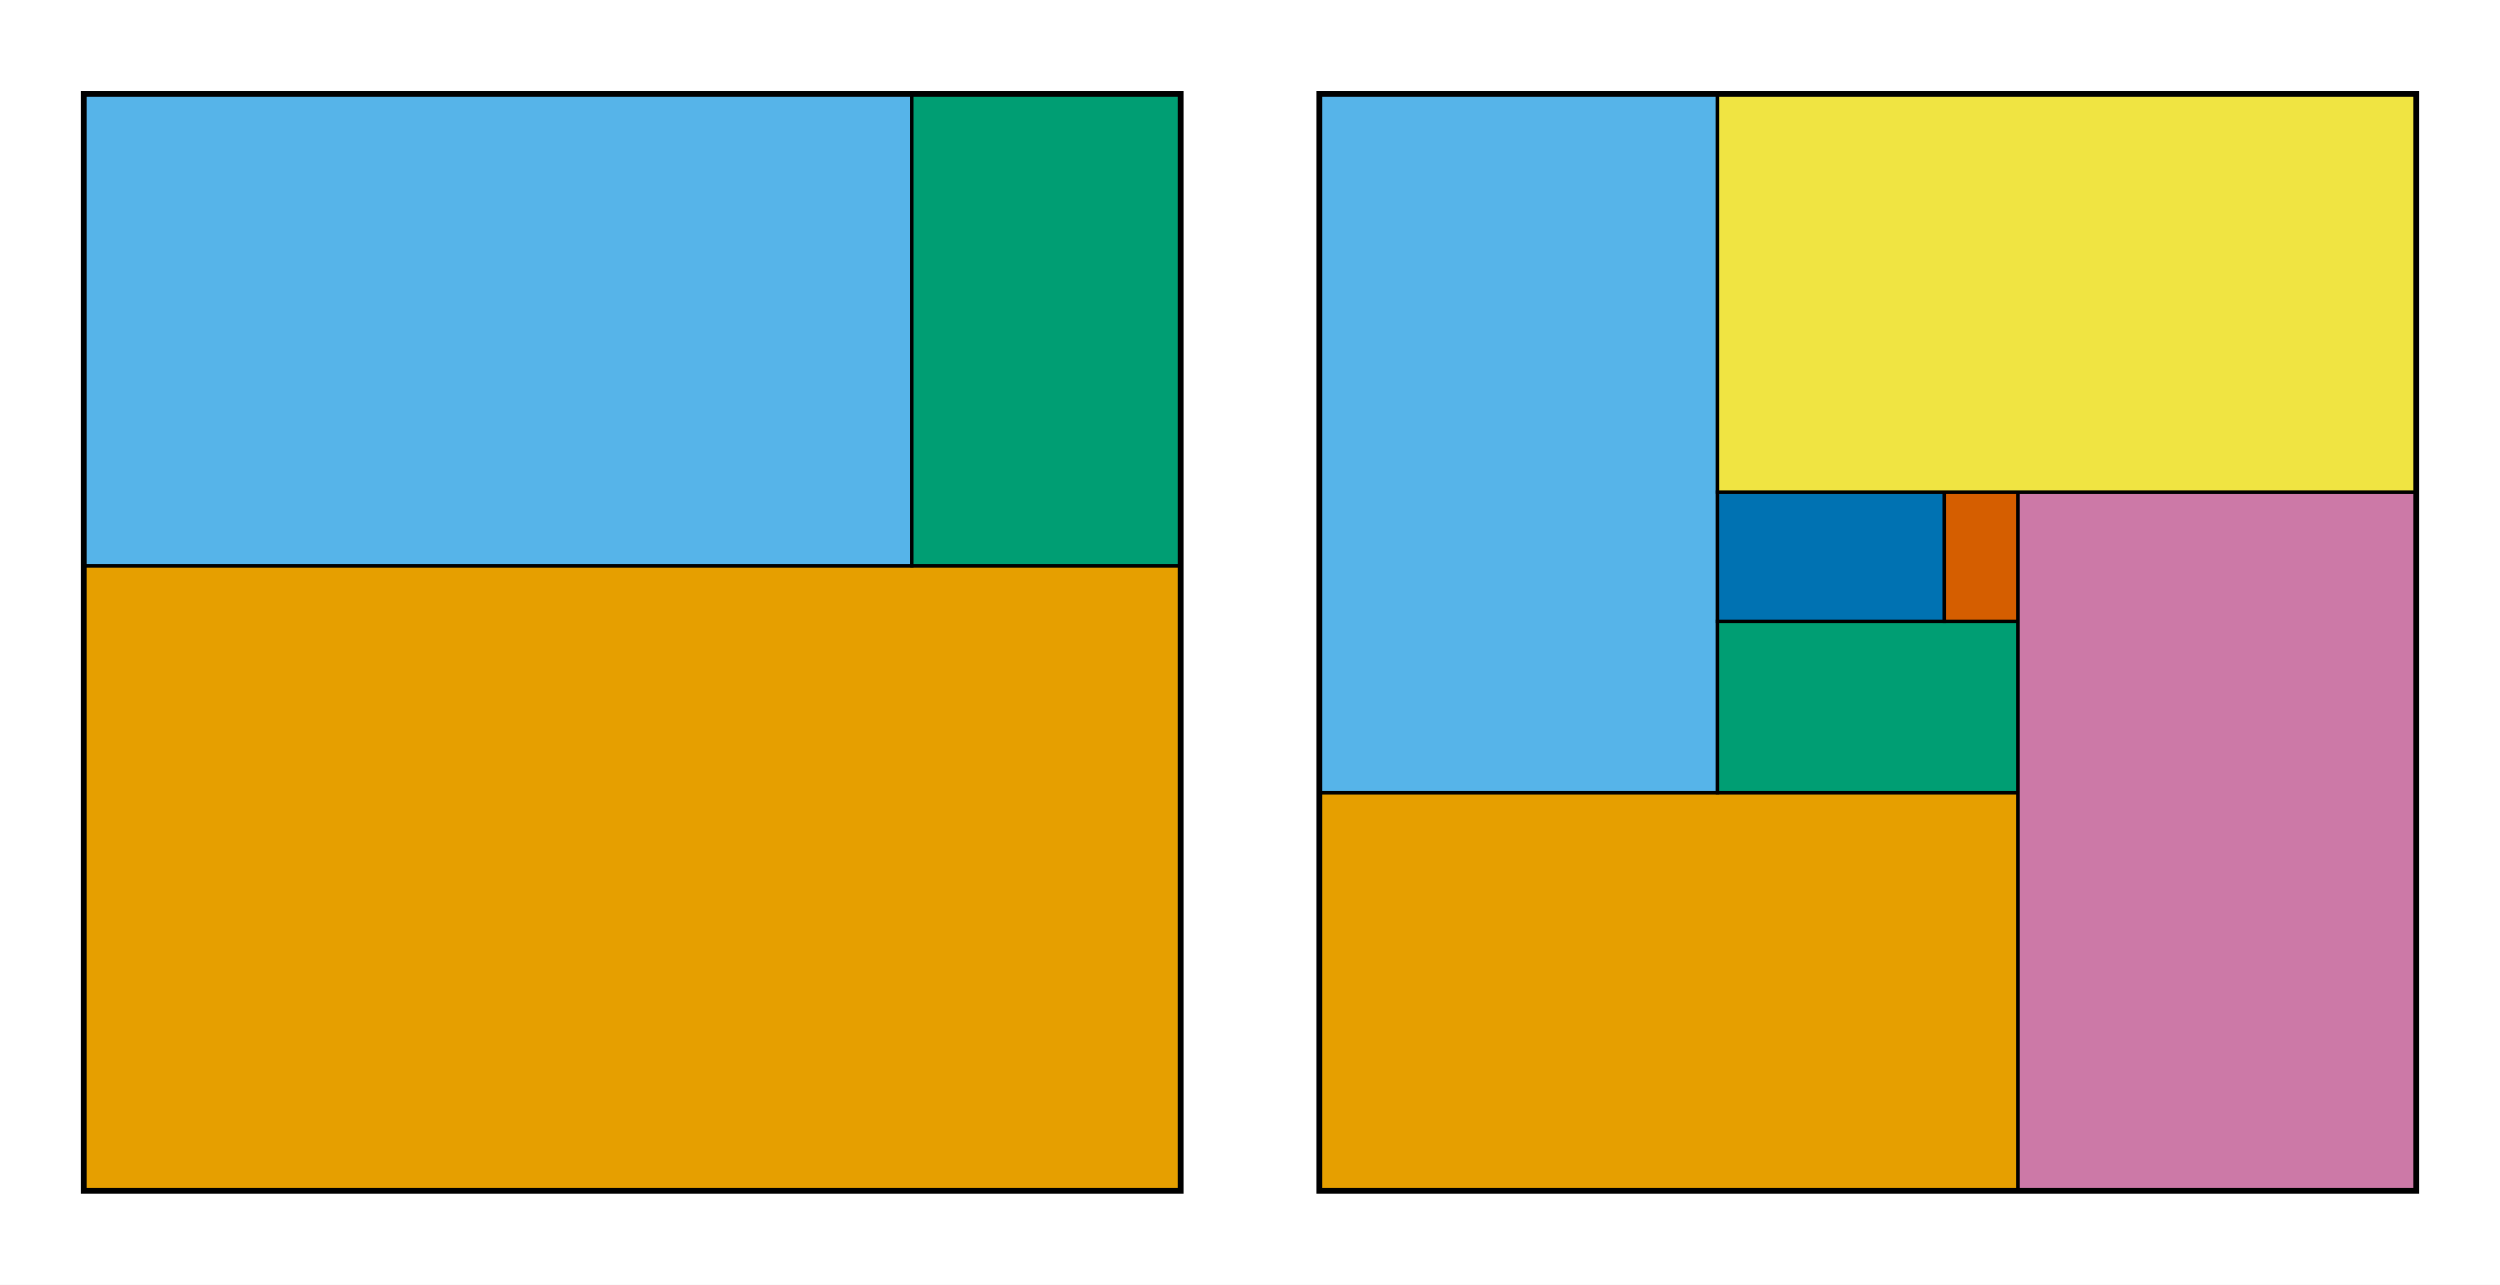
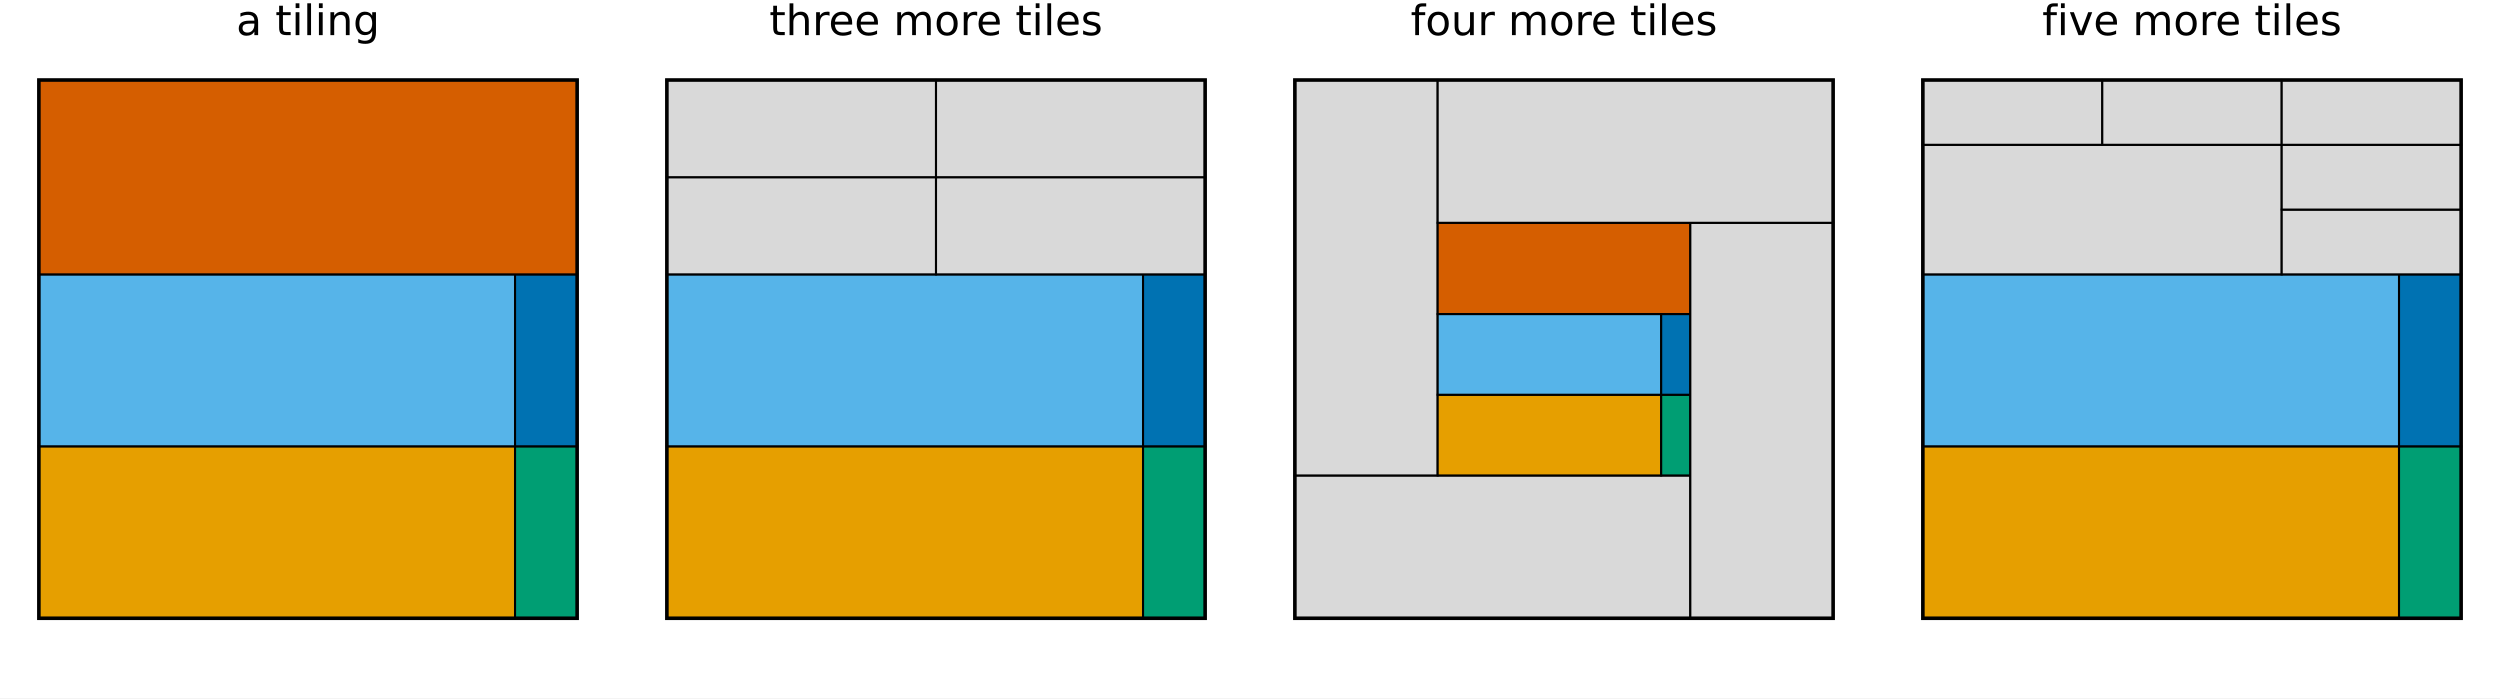
- <svg xmlns="http://www.w3.org/2000/svg" width="259.2pt" height="133.2pt" viewBox="0 0 259.2 133.2" version="1.1">
+ <svg xmlns="http://www.w3.org/2000/svg" xmlns:xlink="http://www.w3.org/1999/xlink" width="417.6pt" height="116.64pt" viewBox="0 0 417.6 116.64" version="1.1">
  <defs>
    <style type="text/css">*{stroke-linejoin: round; stroke-linecap: butt}</style>
  </defs>
  <g id="figure_1">
    <g id="patch_1">
-       <path d="M 0 133.2  L 259.2 133.2  L 259.2 0  L 0 0  z " style="fill: #ffffff" />
+       <path d="M 0 116.64  L 417.6 116.64  L 417.6 0  L 0 0  z " style="fill: #ffffff" />
    </g>
    <g id="axes_1">
      <g id="patch_2">
-         <path d="M 8.686 123.464  L 122.414 123.464  L 122.414 58.657  L 8.686 58.657  z " clip-path="url(#p1297612648)" style="fill: #e69f00; stroke: #000000; stroke-width: 0.35; stroke-linejoin: miter" />
+         <path d="M 6.495 103.275  L 86.033 103.275  L 86.033 74.553  L 6.495 74.553  z " clip-path="url(#pe0150addce)" style="fill: #e69f00; stroke: #000000; stroke-width: 0.35; stroke-linejoin: miter" />
      </g>
      <g id="patch_3">
-         <path d="M 8.686 58.657  L 94.537 58.657  L 94.537 9.736  L 8.686 9.736  z " clip-path="url(#p1297612648)" style="fill: #56b4e9; stroke: #000000; stroke-width: 0.35; stroke-linejoin: miter" />
+         <path d="M 86.033 103.275  L 96.405 103.275  L 96.405 74.553  L 86.033 74.553  z " clip-path="url(#pe0150addce)" style="fill: #009e73; stroke: #000000; stroke-width: 0.35; stroke-linejoin: miter" />
      </g>
      <g id="patch_4">
-         <path d="M 94.537 58.657  L 122.414 58.657  L 122.414 9.736  L 94.537 9.736  z " clip-path="url(#p1297612648)" style="fill: #009e73; stroke: #000000; stroke-width: 0.35; stroke-linejoin: miter" />
+         <path d="M 6.495 74.553  L 86.033 74.553  L 86.033 45.832  L 6.495 45.832  z " clip-path="url(#pe0150addce)" style="fill: #56b4e9; stroke: #000000; stroke-width: 0.35; stroke-linejoin: miter" />
      </g>
      <g id="patch_5">
-         <path d="M 8.686 123.464  L 122.414 123.464  L 122.414 9.736  L 8.686 9.736  L 8.686 123.464  z " clip-path="url(#p1297612648)" style="fill: none; stroke: #000000; stroke-width: 0.6; stroke-linejoin: miter" />
+         <path d="M 86.033 74.553  L 96.405 74.553  L 96.405 45.832  L 86.033 45.832  z " clip-path="url(#pe0150addce)" style="fill: #0072b2; stroke: #000000; stroke-width: 0.35; stroke-linejoin: miter" />
+       </g>
+       <g id="patch_6">
+         <path d="M 6.495 45.832  L 96.405 45.832  L 96.405 13.365  L 6.495 13.365  z " clip-path="url(#pe0150addce)" style="fill: #d55e00; stroke: #000000; stroke-width: 0.35; stroke-linejoin: miter" />
+       </g>
+       <g id="patch_7">
+         <path d="M 6.495 103.275  L 96.405 103.275  L 96.405 13.365  L 6.495 13.365  L 6.495 103.275  z " clip-path="url(#pe0150addce)" style="fill: none; stroke: #000000; stroke-width: 0.6; stroke-linejoin: miter" />
+       </g>
+       <g id="text_1">
+         <g transform="translate(39.46359 5.87) scale(0.07 -0.07)">
+           <defs>
+             <path id="DejaVuSans-61" d="M 2194 1759  Q 1497 1759 1228 1600  Q 959 1441 959 1056  Q 959 750 1161 570  Q 1363 391 1709 391  Q 2188 391 2477 730  Q 2766 1069 2766 1631  L 2766 1759  L 2194 1759  z M 3341 1997  L 3341 0  L 2766 0  L 2766 531  Q 2569 213 2275 61  Q 1981 -91 1556 -91  Q 1019 -91 701 211  Q 384 513 384 1019  Q 384 1609 779 1909  Q 1175 2209 1959 2209  L 2766 2209  L 2766 2266  Q 2766 2663 2505 2880  Q 2244 3097 1772 3097  Q 1472 3097 1187 3025  Q 903 2953 641 2809  L 641 3341  Q 956 3463 1253 3523  Q 1550 3584 1831 3584  Q 2591 3584 2966 3190  Q 3341 2797 3341 1997  z " transform="scale(0.015625)" />
+             <path id="DejaVuSans-20" transform="scale(0.015625)" />
+             <path id="DejaVuSans-74" d="M 1172 4494  L 1172 3500  L 2356 3500  L 2356 3053  L 1172 3053  L 1172 1153  Q 1172 725 1289 603  Q 1406 481 1766 481  L 2356 481  L 2356 0  L 1766 0  Q 1100 0 847 248  Q 594 497 594 1153  L 594 3053  L 172 3053  L 172 3500  L 594 3500  L 594 4494  L 1172 4494  z " transform="scale(0.015625)" />
+             <path id="DejaVuSans-69" d="M 603 3500  L 1178 3500  L 1178 0  L 603 0  L 603 3500  z M 603 4863  L 1178 4863  L 1178 4134  L 603 4134  L 603 4863  z " transform="scale(0.015625)" />
+             <path id="DejaVuSans-6c" d="M 603 4863  L 1178 4863  L 1178 0  L 603 0  L 603 4863  z " transform="scale(0.015625)" />
+             <path id="DejaVuSans-6e" d="M 3513 2113  L 3513 0  L 2938 0  L 2938 2094  Q 2938 2591 2744 2837  Q 2550 3084 2163 3084  Q 1697 3084 1428 2787  Q 1159 2491 1159 1978  L 1159 0  L 581 0  L 581 3500  L 1159 3500  L 1159 2956  Q 1366 3272 1645 3428  Q 1925 3584 2291 3584  Q 2894 3584 3203 3211  Q 3513 2838 3513 2113  z " transform="scale(0.015625)" />
+             <path id="DejaVuSans-67" d="M 2906 1791  Q 2906 2416 2648 2759  Q 2391 3103 1925 3103  Q 1463 3103 1205 2759  Q 947 2416 947 1791  Q 947 1169 1205 825  Q 1463 481 1925 481  Q 2391 481 2648 825  Q 2906 1169 2906 1791  z M 3481 434  Q 3481 -459 3084 -895  Q 2688 -1331 1869 -1331  Q 1566 -1331 1297 -1286  Q 1028 -1241 775 -1147  L 775 -588  Q 1028 -725 1275 -790  Q 1522 -856 1778 -856  Q 2344 -856 2625 -561  Q 2906 -266 2906 331  L 2906 616  Q 2728 306 2450 153  Q 2172 0 1784 0  Q 1141 0 747 490  Q 353 981 353 1791  Q 353 2603 747 3093  Q 1141 3584 1784 3584  Q 2172 3584 2450 3431  Q 2728 3278 2906 2969  L 2906 3500  L 3481 3500  L 3481 434  z " transform="scale(0.015625)" />
+           </defs>
+           <use xlink:href="#DejaVuSans-61" />
+           <use xlink:href="#DejaVuSans-20" transform="translate(61.2793 0)" />
+           <use xlink:href="#DejaVuSans-74" transform="translate(93.06641 0)" />
+           <use xlink:href="#DejaVuSans-69" transform="translate(132.2754 0)" />
+           <use xlink:href="#DejaVuSans-6c" transform="translate(160.0586 0)" />
+           <use xlink:href="#DejaVuSans-69" transform="translate(187.8418 0)" />
+           <use xlink:href="#DejaVuSans-6e" transform="translate(215.625 0)" />
+           <use xlink:href="#DejaVuSans-67" transform="translate(279.0039 0)" />
+         </g>
      </g>
    </g>
    <g id="axes_2">
-       <g id="patch_6">
-         <path d="M 136.786 123.464  L 209.231 123.464  L 209.231 82.181  L 136.786 82.181  z " clip-path="url(#p21606cf4ab)" style="fill: #e69f00; stroke: #000000; stroke-width: 0.35; stroke-linejoin: miter" />
-       </g>
-       <g id="patch_7">
-         <path d="M 136.786 82.181  L 178.069 82.181  L 178.069 9.736  L 136.786 9.736  z " clip-path="url(#p21606cf4ab)" style="fill: #56b4e9; stroke: #000000; stroke-width: 0.35; stroke-linejoin: miter" />
-       </g>
      <g id="patch_8">
-         <path d="M 178.069 82.181  L 209.231 82.181  L 209.231 64.424  L 178.069 64.424  z " clip-path="url(#p21606cf4ab)" style="fill: #009e73; stroke: #000000; stroke-width: 0.35; stroke-linejoin: miter" />
+         <path d="M 111.395 103.275  L 190.933 103.275  L 190.933 74.553  L 111.395 74.553  z " clip-path="url(#pd8642ed718)" style="fill: #e69f00; stroke: #000000; stroke-width: 0.35; stroke-linejoin: miter" />
      </g>
      <g id="patch_9">
-         <path d="M 178.069 64.424  L 201.593 64.424  L 201.593 51.019  L 178.069 51.019  z " clip-path="url(#p21606cf4ab)" style="fill: #0072b2; stroke: #000000; stroke-width: 0.35; stroke-linejoin: miter" />
+         <path d="M 190.933 103.275  L 201.305 103.275  L 201.305 74.553  L 190.933 74.553  z " clip-path="url(#pd8642ed718)" style="fill: #009e73; stroke: #000000; stroke-width: 0.35; stroke-linejoin: miter" />
      </g>
      <g id="patch_10">
-         <path d="M 201.593 64.424  L 209.231 64.424  L 209.231 51.019  L 201.593 51.019  z " clip-path="url(#p21606cf4ab)" style="fill: #d55e00; stroke: #000000; stroke-width: 0.35; stroke-linejoin: miter" />
+         <path d="M 111.395 74.553  L 190.933 74.553  L 190.933 45.832  L 111.395 45.832  z " clip-path="url(#pd8642ed718)" style="fill: #56b4e9; stroke: #000000; stroke-width: 0.35; stroke-linejoin: miter" />
      </g>
      <g id="patch_11">
-         <path d="M 209.231 123.464  L 250.514 123.464  L 250.514 51.019  L 209.231 51.019  z " clip-path="url(#p21606cf4ab)" style="fill: #cc79a7; stroke: #000000; stroke-width: 0.35; stroke-linejoin: miter" />
+         <path d="M 190.933 74.553  L 201.305 74.553  L 201.305 45.832  L 190.933 45.832  z " clip-path="url(#pd8642ed718)" style="fill: #0072b2; stroke: #000000; stroke-width: 0.35; stroke-linejoin: miter" />
      </g>
      <g id="patch_12">
-         <path d="M 178.069 51.019  L 250.514 51.019  L 250.514 9.736  L 178.069 9.736  z " clip-path="url(#p21606cf4ab)" style="fill: #f0e442; stroke: #000000; stroke-width: 0.35; stroke-linejoin: miter" />
+         <path d="M 111.395 45.832  L 156.35 45.832  L 156.35 29.599  L 111.395 29.599  z " clip-path="url(#pd8642ed718)" style="fill: #d9d9d9; stroke: #000000; stroke-width: 0.35; stroke-linejoin: miter" />
      </g>
      <g id="patch_13">
-         <path d="M 136.786 123.464  L 250.514 123.464  L 250.514 9.736  L 136.786 9.736  L 136.786 123.464  z " clip-path="url(#p21606cf4ab)" style="fill: none; stroke: #000000; stroke-width: 0.6; stroke-linejoin: miter" />
+         <path d="M 156.35 45.832  L 201.305 45.832  L 201.305 29.599  L 156.35 29.599  z " clip-path="url(#pd8642ed718)" style="fill: #d9d9d9; stroke: #000000; stroke-width: 0.35; stroke-linejoin: miter" />
+       </g>
+       <g id="patch_14">
+         <path d="M 111.395 29.599  L 156.35 29.599  L 156.35 13.365  L 111.395 13.365  z " clip-path="url(#pd8642ed718)" style="fill: #d9d9d9; stroke: #000000; stroke-width: 0.35; stroke-linejoin: miter" />
+       </g>
+       <g id="patch_15">
+         <path d="M 156.35 29.599  L 201.305 29.599  L 201.305 13.365  L 156.35 13.365  z " clip-path="url(#pd8642ed718)" style="fill: #d9d9d9; stroke: #000000; stroke-width: 0.35; stroke-linejoin: miter" />
+       </g>
+       <g id="patch_16">
+         <path d="M 111.395 103.275  L 201.305 103.275  L 201.305 13.365  L 111.395 13.365  L 111.395 103.275  z " clip-path="url(#pd8642ed718)" style="fill: none; stroke: #000000; stroke-width: 0.6; stroke-linejoin: miter" />
+       </g>
+       <g id="text_2">
+         <g transform="translate(128.5097 5.87) scale(0.07 -0.07)">
+           <defs>
+             <path id="DejaVuSans-68" d="M 3513 2113  L 3513 0  L 2938 0  L 2938 2094  Q 2938 2591 2744 2837  Q 2550 3084 2163 3084  Q 1697 3084 1428 2787  Q 1159 2491 1159 1978  L 1159 0  L 581 0  L 581 4863  L 1159 4863  L 1159 2956  Q 1366 3272 1645 3428  Q 1925 3584 2291 3584  Q 2894 3584 3203 3211  Q 3513 2838 3513 2113  z " transform="scale(0.015625)" />
+             <path id="DejaVuSans-72" d="M 2631 2963  Q 2534 3019 2420 3045  Q 2306 3072 2169 3072  Q 1681 3072 1420 2755  Q 1159 2438 1159 1844  L 1159 0  L 581 0  L 581 3500  L 1159 3500  L 1159 2956  Q 1341 3275 1631 3429  Q 1922 3584 2338 3584  Q 2397 3584 2469 3576  Q 2541 3569 2628 3553  L 2631 2963  z " transform="scale(0.015625)" />
+             <path id="DejaVuSans-65" d="M 3597 1894  L 3597 1613  L 953 1613  Q 991 1019 1311 708  Q 1631 397 2203 397  Q 2534 397 2845 478  Q 3156 559 3463 722  L 3463 178  Q 3153 47 2828 -22  Q 2503 -91 2169 -91  Q 1331 -91 842 396  Q 353 884 353 1716  Q 353 2575 817 3079  Q 1281 3584 2069 3584  Q 2775 3584 3186 3129  Q 3597 2675 3597 1894  z M 3022 2063  Q 3016 2534 2758 2815  Q 2500 3097 2075 3097  Q 1594 3097 1305 2825  Q 1016 2553 972 2059  L 3022 2063  z " transform="scale(0.015625)" />
+             <path id="DejaVuSans-6d" d="M 3328 2828  Q 3544 3216 3844 3400  Q 4144 3584 4550 3584  Q 5097 3584 5394 3201  Q 5691 2819 5691 2113  L 5691 0  L 5113 0  L 5113 2094  Q 5113 2597 4934 2840  Q 4756 3084 4391 3084  Q 3944 3084 3684 2787  Q 3425 2491 3425 1978  L 3425 0  L 2847 0  L 2847 2094  Q 2847 2600 2669 2842  Q 2491 3084 2119 3084  Q 1678 3084 1418 2786  Q 1159 2488 1159 1978  L 1159 0  L 581 0  L 581 3500  L 1159 3500  L 1159 2956  Q 1356 3278 1631 3431  Q 1906 3584 2284 3584  Q 2666 3584 2933 3390  Q 3200 3197 3328 2828  z " transform="scale(0.015625)" />
+             <path id="DejaVuSans-6f" d="M 1959 3097  Q 1497 3097 1228 2736  Q 959 2375 959 1747  Q 959 1119 1226 758  Q 1494 397 1959 397  Q 2419 397 2687 759  Q 2956 1122 2956 1747  Q 2956 2369 2687 2733  Q 2419 3097 1959 3097  z M 1959 3584  Q 2709 3584 3137 3096  Q 3566 2609 3566 1747  Q 3566 888 3137 398  Q 2709 -91 1959 -91  Q 1206 -91 779 398  Q 353 888 353 1747  Q 353 2609 779 3096  Q 1206 3584 1959 3584  z " transform="scale(0.015625)" />
+             <path id="DejaVuSans-73" d="M 2834 3397  L 2834 2853  Q 2591 2978 2328 3040  Q 2066 3103 1784 3103  Q 1356 3103 1142 2972  Q 928 2841 928 2578  Q 928 2378 1081 2264  Q 1234 2150 1697 2047  L 1894 2003  Q 2506 1872 2764 1633  Q 3022 1394 3022 966  Q 3022 478 2636 193  Q 2250 -91 1575 -91  Q 1294 -91 989 -36  Q 684 19 347 128  L 347 722  Q 666 556 975 473  Q 1284 391 1588 391  Q 1994 391 2212 530  Q 2431 669 2431 922  Q 2431 1156 2273 1281  Q 2116 1406 1581 1522  L 1381 1569  Q 847 1681 609 1914  Q 372 2147 372 2553  Q 372 3047 722 3315  Q 1072 3584 1716 3584  Q 2034 3584 2315 3537  Q 2597 3491 2834 3397  z " transform="scale(0.015625)" />
+           </defs>
+           <use xlink:href="#DejaVuSans-74" />
+           <use xlink:href="#DejaVuSans-68" transform="translate(39.20898 0)" />
+           <use xlink:href="#DejaVuSans-72" transform="translate(102.5879 0)" />
+           <use xlink:href="#DejaVuSans-65" transform="translate(141.4512 0)" />
+           <use xlink:href="#DejaVuSans-65" transform="translate(202.9746 0)" />
+           <use xlink:href="#DejaVuSans-20" transform="translate(264.498 0)" />
+           <use xlink:href="#DejaVuSans-6d" transform="translate(296.2852 0)" />
+           <use xlink:href="#DejaVuSans-6f" transform="translate(393.6973 0)" />
+           <use xlink:href="#DejaVuSans-72" transform="translate(454.8789 0)" />
+           <use xlink:href="#DejaVuSans-65" transform="translate(493.7422 0)" />
+           <use xlink:href="#DejaVuSans-20" transform="translate(555.2656 0)" />
+           <use xlink:href="#DejaVuSans-74" transform="translate(587.0527 0)" />
+           <use xlink:href="#DejaVuSans-69" transform="translate(626.2617 0)" />
+           <use xlink:href="#DejaVuSans-6c" transform="translate(654.0449 0)" />
+           <use xlink:href="#DejaVuSans-65" transform="translate(681.8281 0)" />
+           <use xlink:href="#DejaVuSans-73" transform="translate(743.3516 0)" />
+         </g>
+       </g>
+     </g>
+     <g id="axes_3">
+       <g id="patch_17">
+         <path d="M 216.295 103.275  L 282.352 103.275  L 282.352 79.422  L 216.295 79.422  z " clip-path="url(#p761037eb7b)" style="fill: #d9d9d9; stroke: #000000; stroke-width: 0.35; stroke-linejoin: miter" />
+       </g>
+       <g id="patch_18">
+         <path d="M 216.295 79.422  L 240.148 79.422  L 240.148 13.365  L 216.295 13.365  z " clip-path="url(#p761037eb7b)" style="fill: #d9d9d9; stroke: #000000; stroke-width: 0.35; stroke-linejoin: miter" />
+       </g>
+       <g id="patch_19">
+         <path d="M 240.148 79.422  L 277.483 79.422  L 277.483 65.94  L 240.148 65.94  z " clip-path="url(#p761037eb7b)" style="fill: #e69f00; stroke: #000000; stroke-width: 0.35; stroke-linejoin: miter" />
+       </g>
+       <g id="patch_20">
+         <path d="M 277.483 79.422  L 282.352 79.422  L 282.352 65.94  L 277.483 65.94  z " clip-path="url(#p761037eb7b)" style="fill: #009e73; stroke: #000000; stroke-width: 0.35; stroke-linejoin: miter" />
+       </g>
+       <g id="patch_21">
+         <path d="M 240.148 65.94  L 277.483 65.94  L 277.483 52.458  L 240.148 52.458  z " clip-path="url(#p761037eb7b)" style="fill: #56b4e9; stroke: #000000; stroke-width: 0.35; stroke-linejoin: miter" />
+       </g>
+       <g id="patch_22">
+         <path d="M 277.483 65.94  L 282.352 65.94  L 282.352 52.458  L 277.483 52.458  z " clip-path="url(#p761037eb7b)" style="fill: #0072b2; stroke: #000000; stroke-width: 0.35; stroke-linejoin: miter" />
+       </g>
+       <g id="patch_23">
+         <path d="M 240.148 52.458  L 282.352 52.458  L 282.352 37.218  L 240.148 37.218  z " clip-path="url(#p761037eb7b)" style="fill: #d55e00; stroke: #000000; stroke-width: 0.35; stroke-linejoin: miter" />
+       </g>
+       <g id="patch_24">
+         <path d="M 282.352 103.275  L 306.205 103.275  L 306.205 37.218  L 282.352 37.218  z " clip-path="url(#p761037eb7b)" style="fill: #d9d9d9; stroke: #000000; stroke-width: 0.35; stroke-linejoin: miter" />
+       </g>
+       <g id="patch_25">
+         <path d="M 240.148 37.218  L 306.205 37.218  L 306.205 13.365  L 240.148 13.365  z " clip-path="url(#p761037eb7b)" style="fill: #d9d9d9; stroke: #000000; stroke-width: 0.35; stroke-linejoin: miter" />
+       </g>
+       <g id="patch_26">
+         <path d="M 216.295 103.275  L 306.205 103.275  L 306.205 13.365  L 216.295 13.365  L 216.295 103.275  z " clip-path="url(#p761037eb7b)" style="fill: none; stroke: #000000; stroke-width: 0.6; stroke-linejoin: miter" />
+       </g>
+       <g id="text_3">
+         <g transform="translate(235.6366 5.87) scale(0.07 -0.07)">
+           <defs>
+             <path id="DejaVuSans-66" d="M 2375 4863  L 2375 4384  L 1825 4384  Q 1516 4384 1395 4259  Q 1275 4134 1275 3809  L 1275 3500  L 2222 3500  L 2222 3053  L 1275 3053  L 1275 0  L 697 0  L 697 3053  L 147 3053  L 147 3500  L 697 3500  L 697 3744  Q 697 4328 969 4595  Q 1241 4863 1831 4863  L 2375 4863  z " transform="scale(0.015625)" />
+             <path id="DejaVuSans-75" d="M 544 1381  L 544 3500  L 1119 3500  L 1119 1403  Q 1119 906 1312 657  Q 1506 409 1894 409  Q 2359 409 2629 706  Q 2900 1003 2900 1516  L 2900 3500  L 3475 3500  L 3475 0  L 2900 0  L 2900 538  Q 2691 219 2414 64  Q 2138 -91 1772 -91  Q 1169 -91 856 284  Q 544 659 544 1381  z M 1991 3584  L 1991 3584  z " transform="scale(0.015625)" />
+           </defs>
+           <use xlink:href="#DejaVuSans-66" />
+           <use xlink:href="#DejaVuSans-6f" transform="translate(35.20508 0)" />
+           <use xlink:href="#DejaVuSans-75" transform="translate(96.38672 0)" />
+           <use xlink:href="#DejaVuSans-72" transform="translate(159.7656 0)" />
+           <use xlink:href="#DejaVuSans-20" transform="translate(200.8789 0)" />
+           <use xlink:href="#DejaVuSans-6d" transform="translate(232.666 0)" />
+           <use xlink:href="#DejaVuSans-6f" transform="translate(330.0781 0)" />
+           <use xlink:href="#DejaVuSans-72" transform="translate(391.2598 0)" />
+           <use xlink:href="#DejaVuSans-65" transform="translate(430.123 0)" />
+           <use xlink:href="#DejaVuSans-20" transform="translate(491.6465 0)" />
+           <use xlink:href="#DejaVuSans-74" transform="translate(523.4336 0)" />
+           <use xlink:href="#DejaVuSans-69" transform="translate(562.6426 0)" />
+           <use xlink:href="#DejaVuSans-6c" transform="translate(590.4258 0)" />
+           <use xlink:href="#DejaVuSans-65" transform="translate(618.209 0)" />
+           <use xlink:href="#DejaVuSans-73" transform="translate(679.7324 0)" />
+         </g>
+       </g>
+     </g>
+     <g id="axes_4">
+       <g id="patch_27">
+         <path d="M 321.195 103.275  L 400.733 103.275  L 400.733 74.553  L 321.195 74.553  z " clip-path="url(#p9add1c3ec1)" style="fill: #e69f00; stroke: #000000; stroke-width: 0.35; stroke-linejoin: miter" />
+       </g>
+       <g id="patch_28">
+         <path d="M 400.733 103.275  L 411.105 103.275  L 411.105 74.553  L 400.733 74.553  z " clip-path="url(#p9add1c3ec1)" style="fill: #009e73; stroke: #000000; stroke-width: 0.35; stroke-linejoin: miter" />
+       </g>
+       <g id="patch_29">
+         <path d="M 321.195 74.553  L 400.733 74.553  L 400.733 45.832  L 321.195 45.832  z " clip-path="url(#p9add1c3ec1)" style="fill: #56b4e9; stroke: #000000; stroke-width: 0.35; stroke-linejoin: miter" />
+       </g>
+       <g id="patch_30">
+         <path d="M 400.733 74.553  L 411.105 74.553  L 411.105 45.832  L 400.733 45.832  z " clip-path="url(#p9add1c3ec1)" style="fill: #0072b2; stroke: #000000; stroke-width: 0.35; stroke-linejoin: miter" />
+       </g>
+       <g id="patch_31">
+         <path d="M 321.195 45.832  L 381.135 45.832  L 381.135 24.188  L 321.195 24.188  z " clip-path="url(#p9add1c3ec1)" style="fill: #d9d9d9; stroke: #000000; stroke-width: 0.35; stroke-linejoin: miter" />
+       </g>
+       <g id="patch_32">
+         <path d="M 381.135 45.832  L 411.105 45.832  L 411.105 35.01  L 381.135 35.01  z " clip-path="url(#p9add1c3ec1)" style="fill: #d9d9d9; stroke: #000000; stroke-width: 0.35; stroke-linejoin: miter" />
+       </g>
+       <g id="patch_33">
+         <path d="M 381.135 35.01  L 411.105 35.01  L 411.105 24.188  L 381.135 24.188  z " clip-path="url(#p9add1c3ec1)" style="fill: #d9d9d9; stroke: #000000; stroke-width: 0.35; stroke-linejoin: miter" />
+       </g>
+       <g id="patch_34">
+         <path d="M 321.195 24.188  L 351.165 24.188  L 351.165 13.365  L 321.195 13.365  z " clip-path="url(#p9add1c3ec1)" style="fill: #d9d9d9; stroke: #000000; stroke-width: 0.35; stroke-linejoin: miter" />
+       </g>
+       <g id="patch_35">
+         <path d="M 351.165 24.188  L 381.135 24.188  L 381.135 13.365  L 351.165 13.365  z " clip-path="url(#p9add1c3ec1)" style="fill: #d9d9d9; stroke: #000000; stroke-width: 0.35; stroke-linejoin: miter" />
+       </g>
+       <g id="patch_36">
+         <path d="M 381.135 24.188  L 411.105 24.188  L 411.105 13.365  L 381.135 13.365  z " clip-path="url(#p9add1c3ec1)" style="fill: #d9d9d9; stroke: #000000; stroke-width: 0.35; stroke-linejoin: miter" />
+       </g>
+       <g id="patch_37">
+         <path d="M 321.195 103.275  L 411.105 103.275  L 411.105 13.365  L 321.195 13.365  L 321.195 103.275  z " clip-path="url(#p9add1c3ec1)" style="fill: none; stroke: #000000; stroke-width: 0.6; stroke-linejoin: miter" />
+       </g>
+       <g id="text_4">
+         <g transform="translate(341.1376 5.87) scale(0.07 -0.07)">
+           <defs>
+             <path id="DejaVuSans-76" d="M 191 3500  L 800 3500  L 1894 563  L 2988 3500  L 3597 3500  L 2284 0  L 1503 0  L 191 3500  z " transform="scale(0.015625)" />
+           </defs>
+           <use xlink:href="#DejaVuSans-66" />
+           <use xlink:href="#DejaVuSans-69" transform="translate(35.20508 0)" />
+           <use xlink:href="#DejaVuSans-76" transform="translate(62.98828 0)" />
+           <use xlink:href="#DejaVuSans-65" transform="translate(122.168 0)" />
+           <use xlink:href="#DejaVuSans-20" transform="translate(183.6914 0)" />
+           <use xlink:href="#DejaVuSans-6d" transform="translate(215.4785 0)" />
+           <use xlink:href="#DejaVuSans-6f" transform="translate(312.8906 0)" />
+           <use xlink:href="#DejaVuSans-72" transform="translate(374.0723 0)" />
+           <use xlink:href="#DejaVuSans-65" transform="translate(412.9355 0)" />
+           <use xlink:href="#DejaVuSans-20" transform="translate(474.459 0)" />
+           <use xlink:href="#DejaVuSans-74" transform="translate(506.2461 0)" />
+           <use xlink:href="#DejaVuSans-69" transform="translate(545.4551 0)" />
+           <use xlink:href="#DejaVuSans-6c" transform="translate(573.2383 0)" />
+           <use xlink:href="#DejaVuSans-65" transform="translate(601.0215 0)" />
+           <use xlink:href="#DejaVuSans-73" transform="translate(662.5449 0)" />
+         </g>
      </g>
    </g>
  </g>
  <defs>
-     <clipPath id="p1297612648">
-       <rect x="3" y="4.05" width="125.1" height="125.1" />
-     </clipPath>
-     <clipPath id="p21606cf4ab">
-       <rect x="131.1" y="4.05" width="125.1" height="125.1" />
+     <clipPath id="pe0150addce">
+       <rect x="2" y="8.87" width="98.9" height="98.9" />
+     </clipPath>
+     <clipPath id="pd8642ed718">
+       <rect x="106.9" y="8.87" width="98.9" height="98.9" />
+     </clipPath>
+     <clipPath id="p761037eb7b">
+       <rect x="211.8" y="8.87" width="98.9" height="98.9" />
+     </clipPath>
+     <clipPath id="p9add1c3ec1">
+       <rect x="316.7" y="8.87" width="98.9" height="98.9" />
    </clipPath>
  </defs>
</svg>
